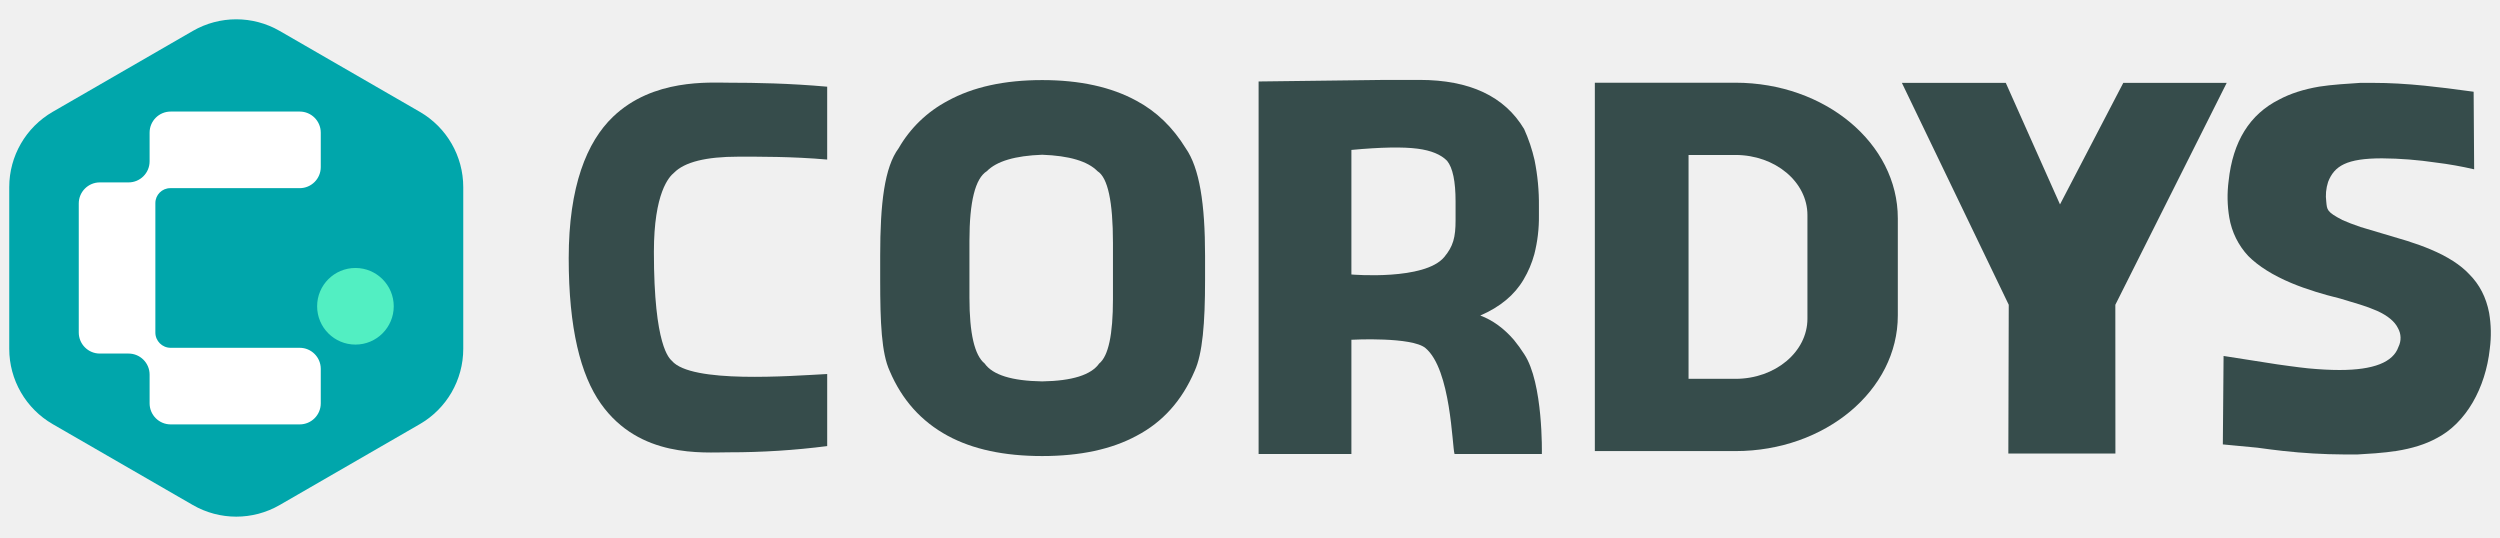
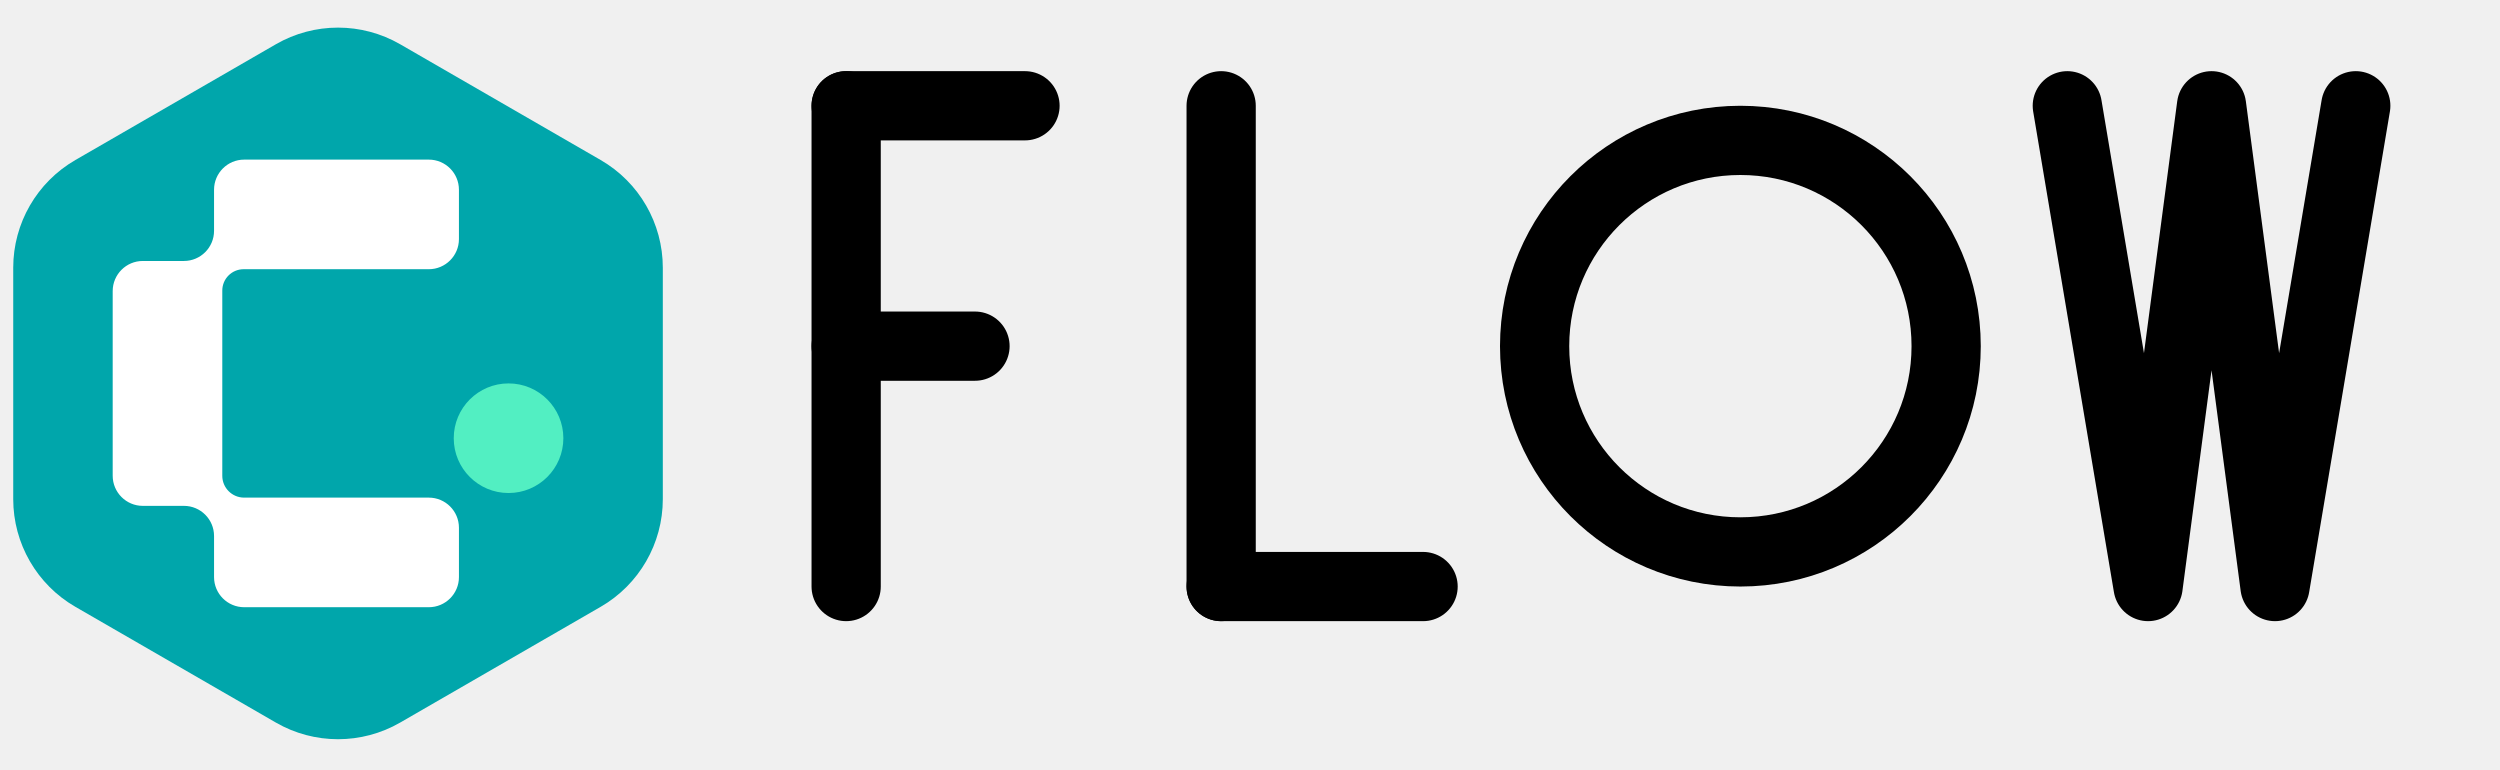
- <svg xmlns="http://www.w3.org/2000/svg" id="图层_1" data-name="图层 1" viewBox="0 0 1860 400">
+ <svg xmlns="http://www.w3.org/2000/svg" id="图层_1" data-name="图层 1" viewBox="0 0 1300 400">
  <defs>
-     <style>.cls-1,.cls-2{fill:#364c4b;}.cls-2{fill-rule:evenodd;}.cls-3{fill:#00a6ab;}.cls-4{fill:#fff;}.cls-5{fill:#52efc2;}</style>
+     <style>
+             .cls-3{fill:#00a6ab;}
+             .cls-4{fill:#fff;}
+             .cls-5{fill:#52efc2;}
+             .cls-flow{fill:none;stroke:#000;stroke-width:36;stroke-linecap:round;stroke-linejoin:round;}
+         </style>
  </defs>
-   <path class="cls-1" d="M896.569,190.276v17.977c0,32.358-1.893,54.95-7.763,67.772q-14.024,32.9-43.145,48.177-27.867,15.1-70.29,15.1t-70.289-15.1q-29.486-15.995-43.145-48.177c-6.111-13.3-7.078-35.891-7.078-67.772V190.276c0-39.069,3.183-65.733,13.73-80a91.294,91.294,0,0,1,36.493-35.235q28.044-15.457,70.289-15.459,42.066,0,70.29,15.459,22.112,11.867,36.493,35.235C892.46,125.02,896.569,151.688,896.569,190.276Zm-121.2,93.48q33.437-.54,42.426-13.3,10.246-8.267,10.246-47.818V180.748q0-46.2-11.5-53.391-10.968-11.144-41.168-12.224-30.2,1.079-41.167,12.224-12.943,8.09-12.943,51.773v42.426q0,39.73,11.325,48.9Q741.574,283.219,775.371,283.756Z" />
-   <path class="cls-1" d="M1494.208,337.427l.3-110.663-79.5-165.1h77.3l40.33,90.421,47.084-90.421h76.941l-82.854,165.1.055,110.663Z" />
-   <path class="cls-1" d="M615.43,278.268v53.624a569.6,569.6,0,0,1-72.987,4.626c-19.524,0-66.581,4.512-95.408-36.2-15.1-21.324-23.913-56.075-23.913-108.189,0-53.524,13.482-86.6,32.968-105.259,29.789-28.531,71.777-25.334,86.7-25.334,19.222,0,44.352.45,72.635,2.96v54.216c-26.283-2.307-51.01-2.145-66.13-2.145q-36.045,0-47.822,11.956c-3.649,2.972-14.975,14.851-14.975,58.963,0,70.346,11.635,79.231,13.392,80.989C514.363,285.461,587.843,279.715,615.43,278.268Z" />
-   <path class="cls-1" d="M1005.439,252.786v84.972H936.4V60.619l94.092-1.17h25.6q56.057,0,77.87,36.591a121.369,121.369,0,0,1,7.749,23.072,165.1,165.1,0,0,1,3.246,34.429V160.3a110.515,110.515,0,0,1-3.425,28.841,75.758,75.758,0,0,1-7.932,18.745q-10.1,17.306-32.265,26.858,13.88,5.23,25.055,18.205a111.508,111.508,0,0,1,7.572,10.455c14.323,21.424,13.179,74.354,13.179,74.354h-64.971c-1.8-5.526-2.585-62.974-21.657-78.825C1050.4,250.525,1006.639,252.668,1005.439,252.786Zm0-48.57c1.322.121,54.479,4.453,69.036-12.913,6.734-8.033,8.472-14.78,8.472-27.4V149.936q0-22.53-6.308-30.283-6.851-7.029-21.81-9.012-16.405-2.163-49.39.9Z" />
-   <path class="cls-2" d="M1291.233,61.538h-104.67V335.609h104.67c66.681-.029,120.742-45.174,120.742-100.871V162.432C1411.975,106.721,1357.914,61.583,1291.233,61.538Zm53.5,175.558c0,24.706-23.933,44.727-53.5,44.756h-34.951V115.3h34.951c29.571.028,53.5,20.064,53.5,44.756Z" />
-   <path class="cls-1" d="M1743.674,338.109a428.1,428.1,0,0,1-45.017-2.607q-9.384-1.042-19.293-2.433l-25.573-2.424.547-65.807,40.08,6.267s15.756,2.259,22.943,2.955q12.859,1.216,23.291,1.216,37.89,0,43.8-17.206a14.78,14.78,0,0,0-.348-13.906q-3.651-7.47-15.47-12.862a123.928,123.928,0,0,0-12.688-4.693L1741,222.089q-9.909-2.43-17.73-4.866-10.083-3.127-18.424-6.605-20.685-8.69-32.154-20.161a55.357,55.357,0,0,1-14.08-28.506,91.9,91.9,0,0,1-.521-27.288q4.694-44.147,37.718-60.66,12.338-6.6,29.72-9.56,6.78-1.043,15.471-1.738l14.947-1.043h10.081q17.208,0,37.89,2.086l16.861,1.912,19.608,2.589.381,57.724a269.76,269.76,0,0,0-28.506-5.041,287.274,287.274,0,0,0-39.977-3.129c-26.419,0-35.548,5.615-40.182,17.548a33.722,33.722,0,0,0-1.348,14.892c.613,5.821.245,7.353,11.982,13.446q5.386,2.438,13.557,5.214l34.415,10.255q9.908,3.131,17.729,6.431,18.942,8,28.679,18.425,11.472,11.47,14.774,28.678a89.318,89.318,0,0,1,.522,26.768c-3.13,29.2-17.72,55.419-39.736,66.656q-12.168,6.608-29.72,9.386-6.78,1.042-15.471,1.738l-13.383.869Z" />
  <path class="cls-3" d="M6.878,139.205V259.547a64.675,64.675,0,0,0,32.337,56.009l104.219,60.171a64.672,64.672,0,0,0,64.674,0l104.218-60.171a64.668,64.668,0,0,0,32.337-56.009V139.205A64.671,64.671,0,0,0,312.326,83.2L208.108,23.025a64.678,64.678,0,0,0-64.674,0L39.215,83.2A64.675,64.675,0,0,0,6.878,139.205Z" />
  <path class="cls-4" d="M238.648,124.318V98.672A15.673,15.673,0,0,0,222.976,83h-96a15.672,15.672,0,0,0-15.672,15.672v21.362a15.671,15.671,0,0,1-15.672,15.672H74.273A15.67,15.67,0,0,0,58.6,151.378v96a15.671,15.671,0,0,0,15.672,15.672H95.635a15.668,15.668,0,0,1,15.672,15.672V300.08a15.671,15.671,0,0,0,15.672,15.672h96a15.666,15.666,0,0,0,15.672-15.672V274.435a15.672,15.672,0,0,0-15.672-15.672H126.948a11.353,11.353,0,0,1-11.357-11.357V151.09a11.1,11.1,0,0,1,11.1-11.1h96.285a15.673,15.673,0,0,0,15.672-15.672Z" />
  <path class="cls-5" d="M264.445,199.376h0a28.494,28.494,0,0,1,28.5,28.5h0a28.494,28.494,0,0,1-28.5,28.495h0a28.494,28.494,0,0,1-28.5-28.495h0a28.493,28.493,0,0,1,28.5-28.5Z" />
+   <g class="cls-flow">
+     <path d="M440,55V305" />
+     <path d="M440,55H533" />
+     <path d="M440,180H507" />
+     <path d="M635,55V305" />
+     <path d="M635,305H740" />
+     <circle cx="905" cy="180" r="107" />
+     <path d="M1075,55L1117,305L1150,55L1183,305L1225,55" />
+   </g>
</svg>
